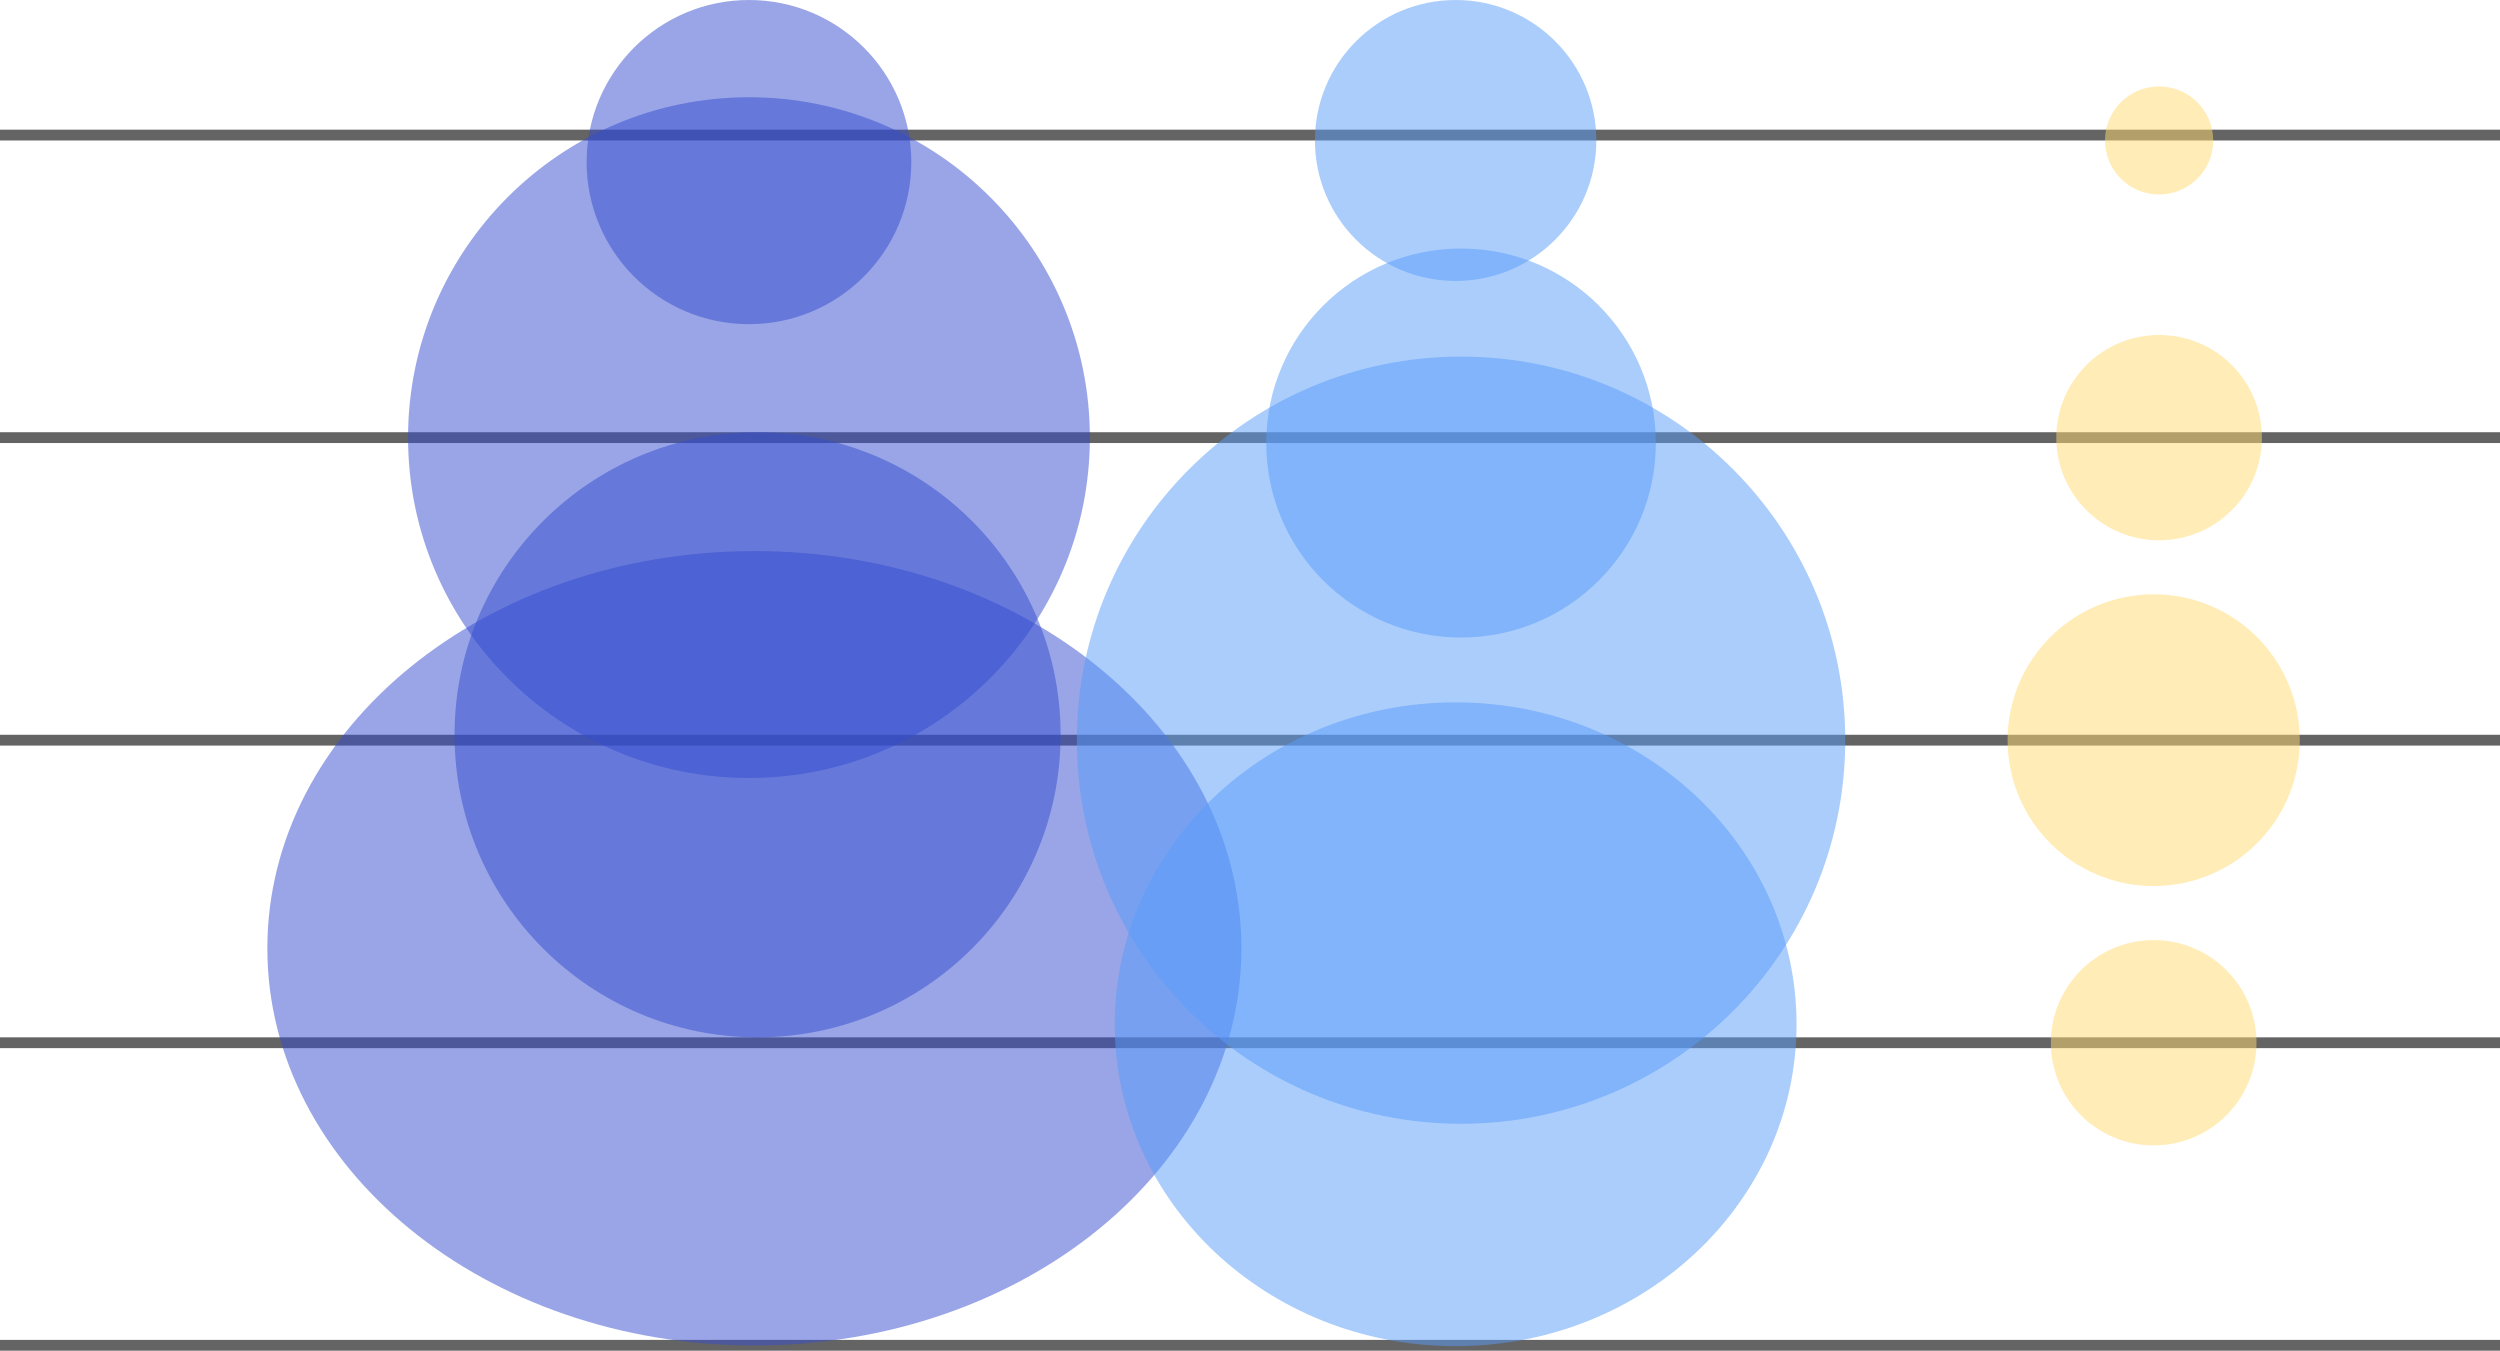
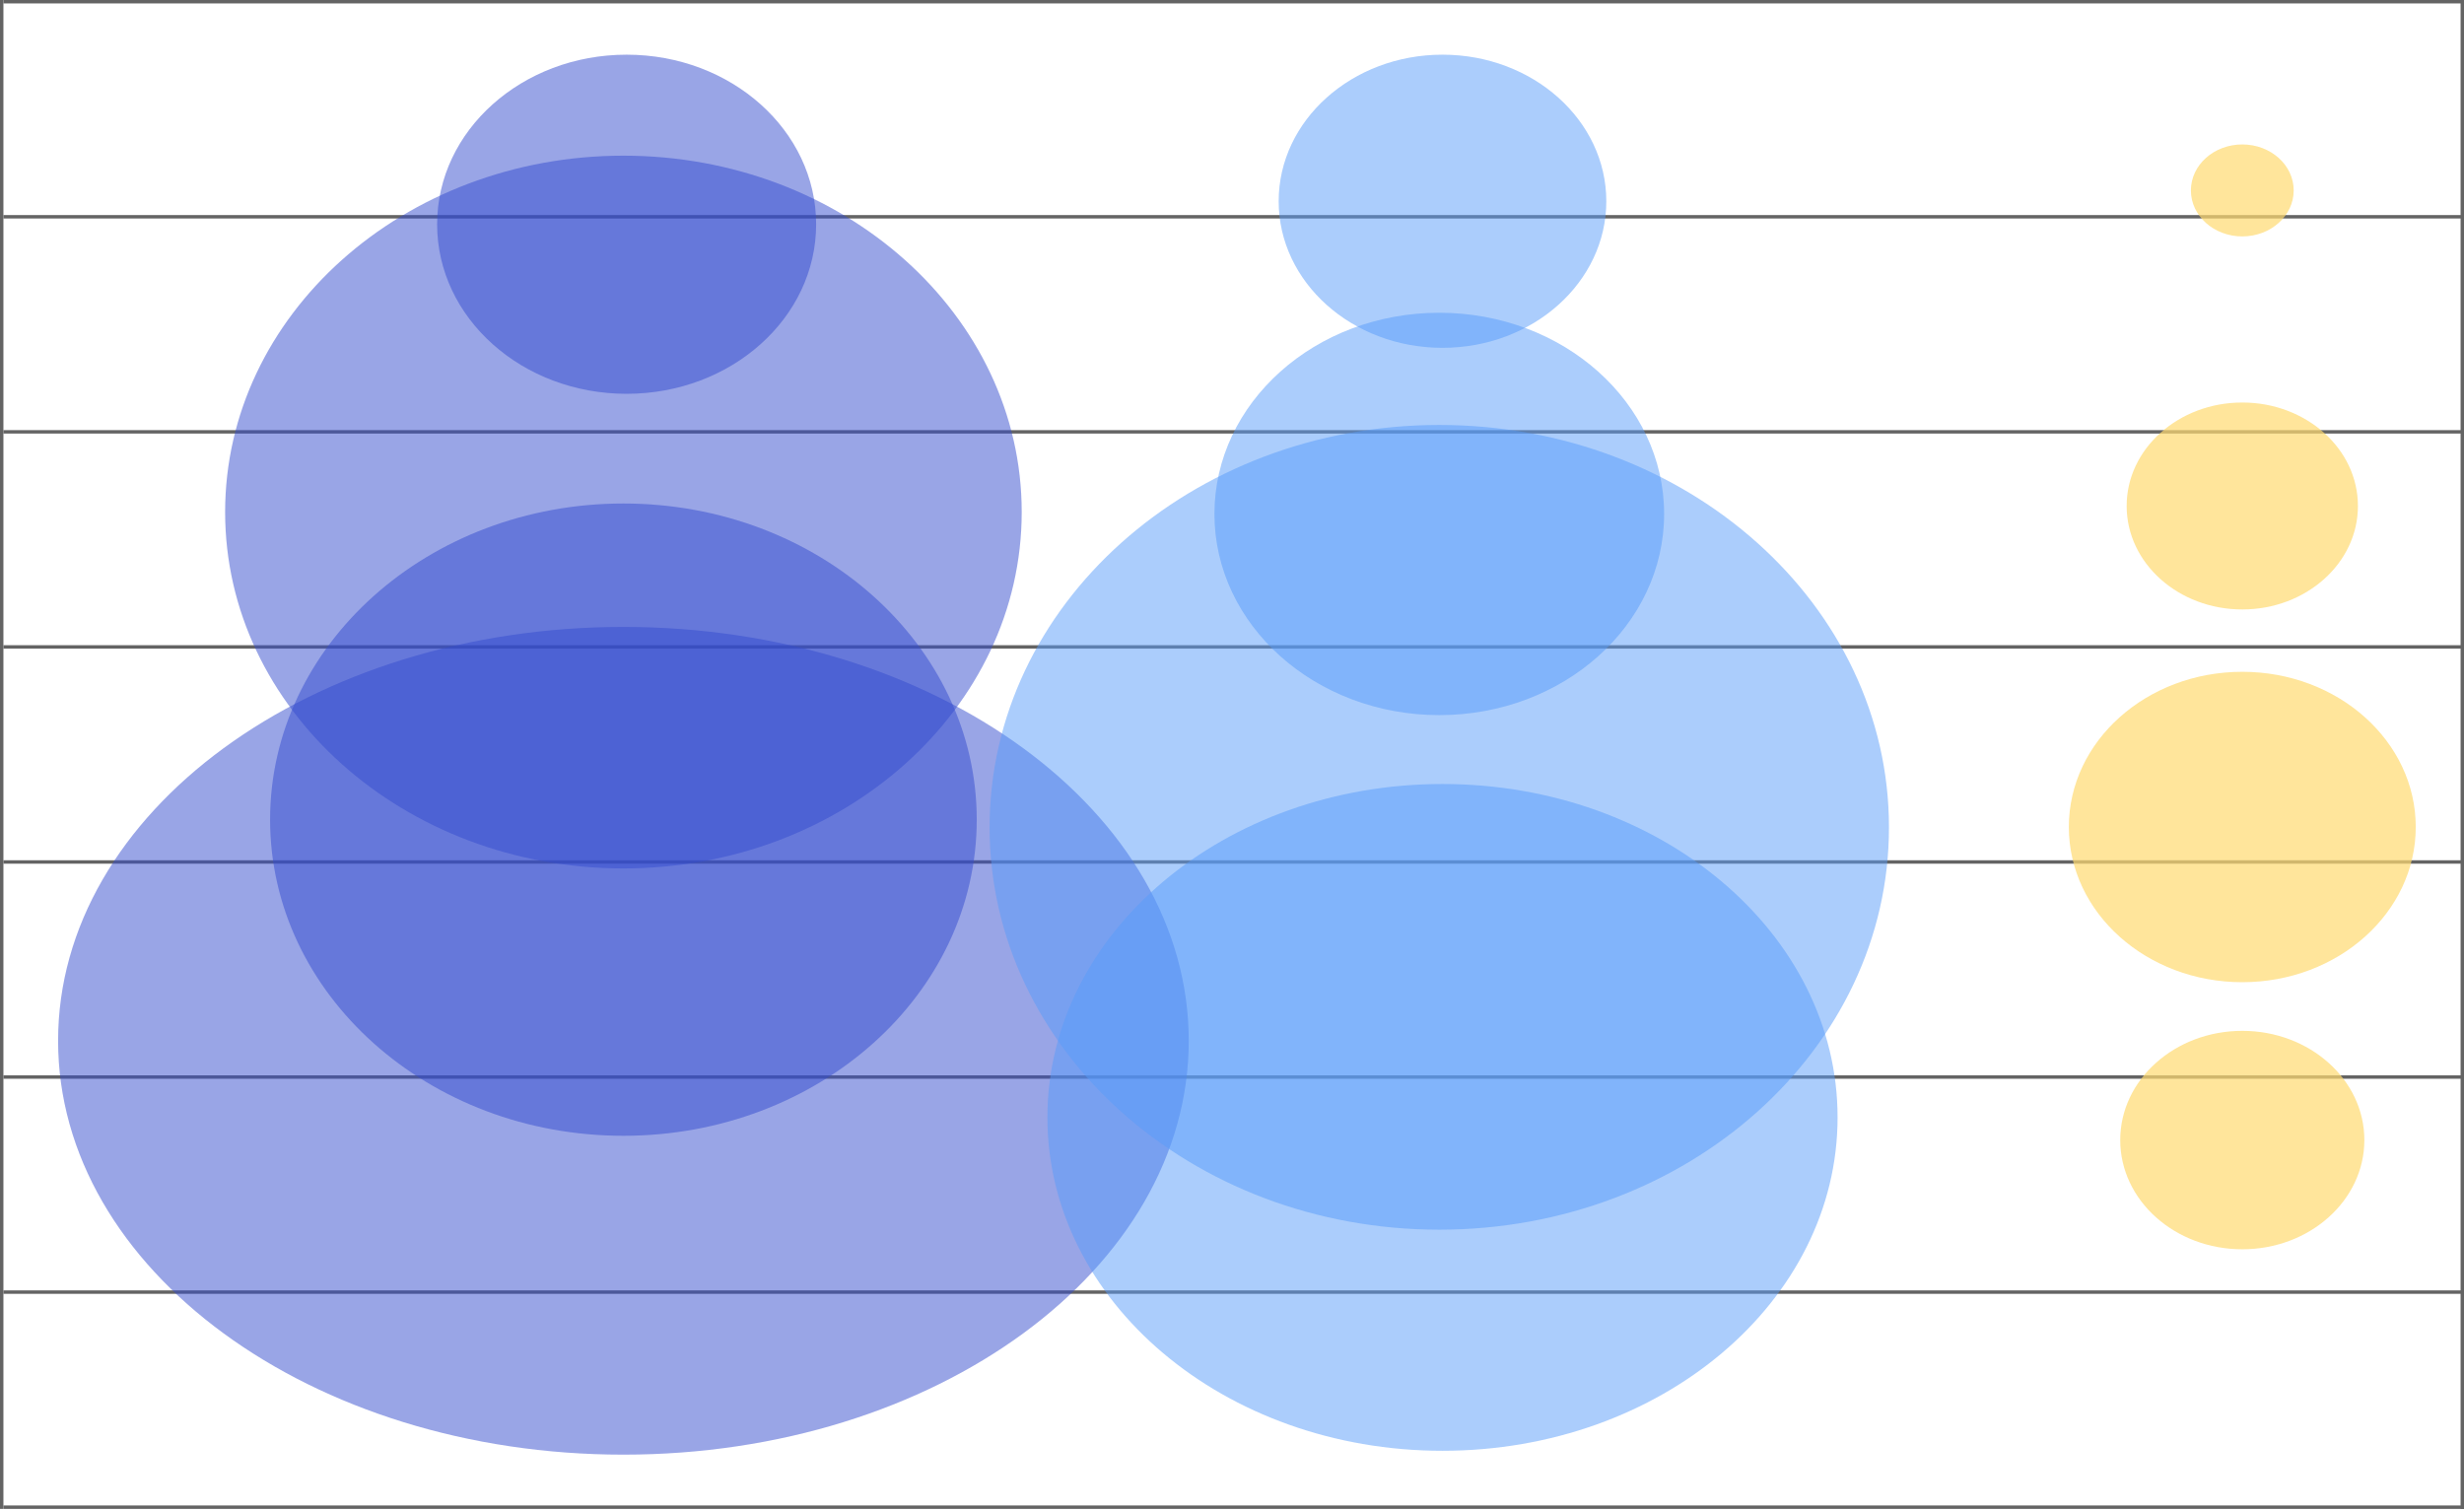
- <svg xmlns="http://www.w3.org/2000/svg" width="720" height="389" viewBox="0 0 720 389" fill="none">
-   <rect y="385.888" width="720" height="3.112" fill="#646464" />
-   <rect y="298.752" width="720" height="3.112" fill="#646464" />
-   <rect y="211.616" width="720" height="3.112" fill="#646464" />
-   <rect y="124.48" width="720" height="3.112" fill="#646464" />
-   <rect y="37.344" width="720" height="3.112" fill="#646464" />
-   <ellipse opacity="0.5" cx="217.26" cy="273.105" rx="140.26" ry="114.393" fill="#344BCE" />
-   <ellipse opacity="0.5" cx="218.182" cy="211.616" rx="87.273" ry="87.136" fill="#344BCE" />
-   <ellipse opacity="0.5" cx="215.701" cy="126.036" rx="98.182" ry="98.028" fill="#344BCE" />
-   <ellipse opacity="0.5" cx="215.701" cy="46.68" rx="46.753" ry="46.68" fill="#344BCE" />
-   <ellipse opacity="0.501" cx="419.221" cy="294.985" rx="98.182" ry="92.705" fill="#579BF9" />
-   <ellipse opacity="0.501" cx="420.78" cy="213.172" rx="110.649" ry="110.476" fill="#579BF9" />
-   <ellipse opacity="0.501" cx="420.779" cy="127.592" rx="56.104" ry="56.016" fill="#579BF9" />
-   <ellipse opacity="0.501" cx="419.221" cy="40.456" rx="40.52" ry="40.456" fill="#579BF9" />
-   <ellipse opacity="0.501" cx="620.26" cy="213.172" rx="42.078" ry="42.012" fill="#FFDA70" />
-   <ellipse opacity="0.501" cx="621.818" cy="126.036" rx="29.61" ry="29.564" fill="#FFDA70" />
-   <ellipse opacity="0.501" cx="621.818" cy="40.456" rx="15.584" ry="15.56" fill="#FFDA70" />
-   <ellipse opacity="0.501" cx="620.26" cy="300.308" rx="29.61" ry="29.564" fill="#FFDA70" />
+ <svg xmlns="http://www.w3.org/2000/svg" width="721" height="442" viewBox="0 0 721 442" fill="none">
+   <line x1="1" y1="0.5" x2="721" y2="0.5" stroke="#646464" />
+   <line x1="1" y1="63.429" x2="721" y2="63.429" stroke="#646464" />
+   <line x1="1" y1="126.357" x2="721" y2="126.357" stroke="#646464" />
+   <line x1="1" y1="189.286" x2="721" y2="189.286" stroke="#646464" />
+   <line x1="1" y1="252.214" x2="721" y2="252.214" stroke="#646464" />
+   <line x1="1" y1="315.143" x2="721" y2="315.143" stroke="#646464" />
+   <line x1="1" y1="378.071" x2="721" y2="378.071" stroke="#646464" />
+   <line x1="1" y1="441" x2="721" y2="441" stroke="#646464" />
+   <line x1="0.5" y1="441.5" x2="0.5" stroke="#646464" />
+   <line x1="720.5" y1="441.5" x2="720.5" stroke="#646464" />
+   <ellipse opacity="0.5" cx="182.421" cy="304.532" rx="165.421" ry="121.096" fill="#344BCE" />
+   <ellipse opacity="0.5" cx="182.421" cy="239.826" rx="103.388" ry="92.504" fill="#344BCE" />
+   <ellipse opacity="0.5" cx="182.421" cy="149.825" rx="116.546" ry="104.277" fill="#344BCE" />
+   <ellipse opacity="0.5" cx="183.361" cy="65.616" rx="55.454" ry="49.616" fill="#344BCE" />
+   <ellipse opacity="0.5" cx="422.093" cy="326.948" rx="115.607" ry="97.55" fill="#579BF9" />
+   <ellipse opacity="0.5" cx="421.153" cy="242.073" rx="131.585" ry="117.732" fill="#579BF9" />
+   <ellipse opacity="0.5" cx="421.153" cy="150.376" rx="65.792" ry="58.866" fill="#579BF9" />
+   <ellipse opacity="0.5" cx="422.093" cy="58.888" rx="47.934" ry="42.888" fill="#579BF9" />
+   <ellipse opacity="0.7" cx="656.126" cy="241.979" rx="50.754" ry="45.411" fill="#FFDA70" />
+   <ellipse opacity="0.7" cx="656.126" cy="148.049" rx="33.836" ry="30.274" fill="#FFDA70" />
+   <ellipse opacity="0.7" cx="656.126" cy="55.72" rx="15.038" ry="13.455" fill="#FFDA70" />
+   <ellipse opacity="0.7" cx="656.126" cy="333.582" rx="35.716" ry="31.956" fill="#FFDA70" />
</svg>
